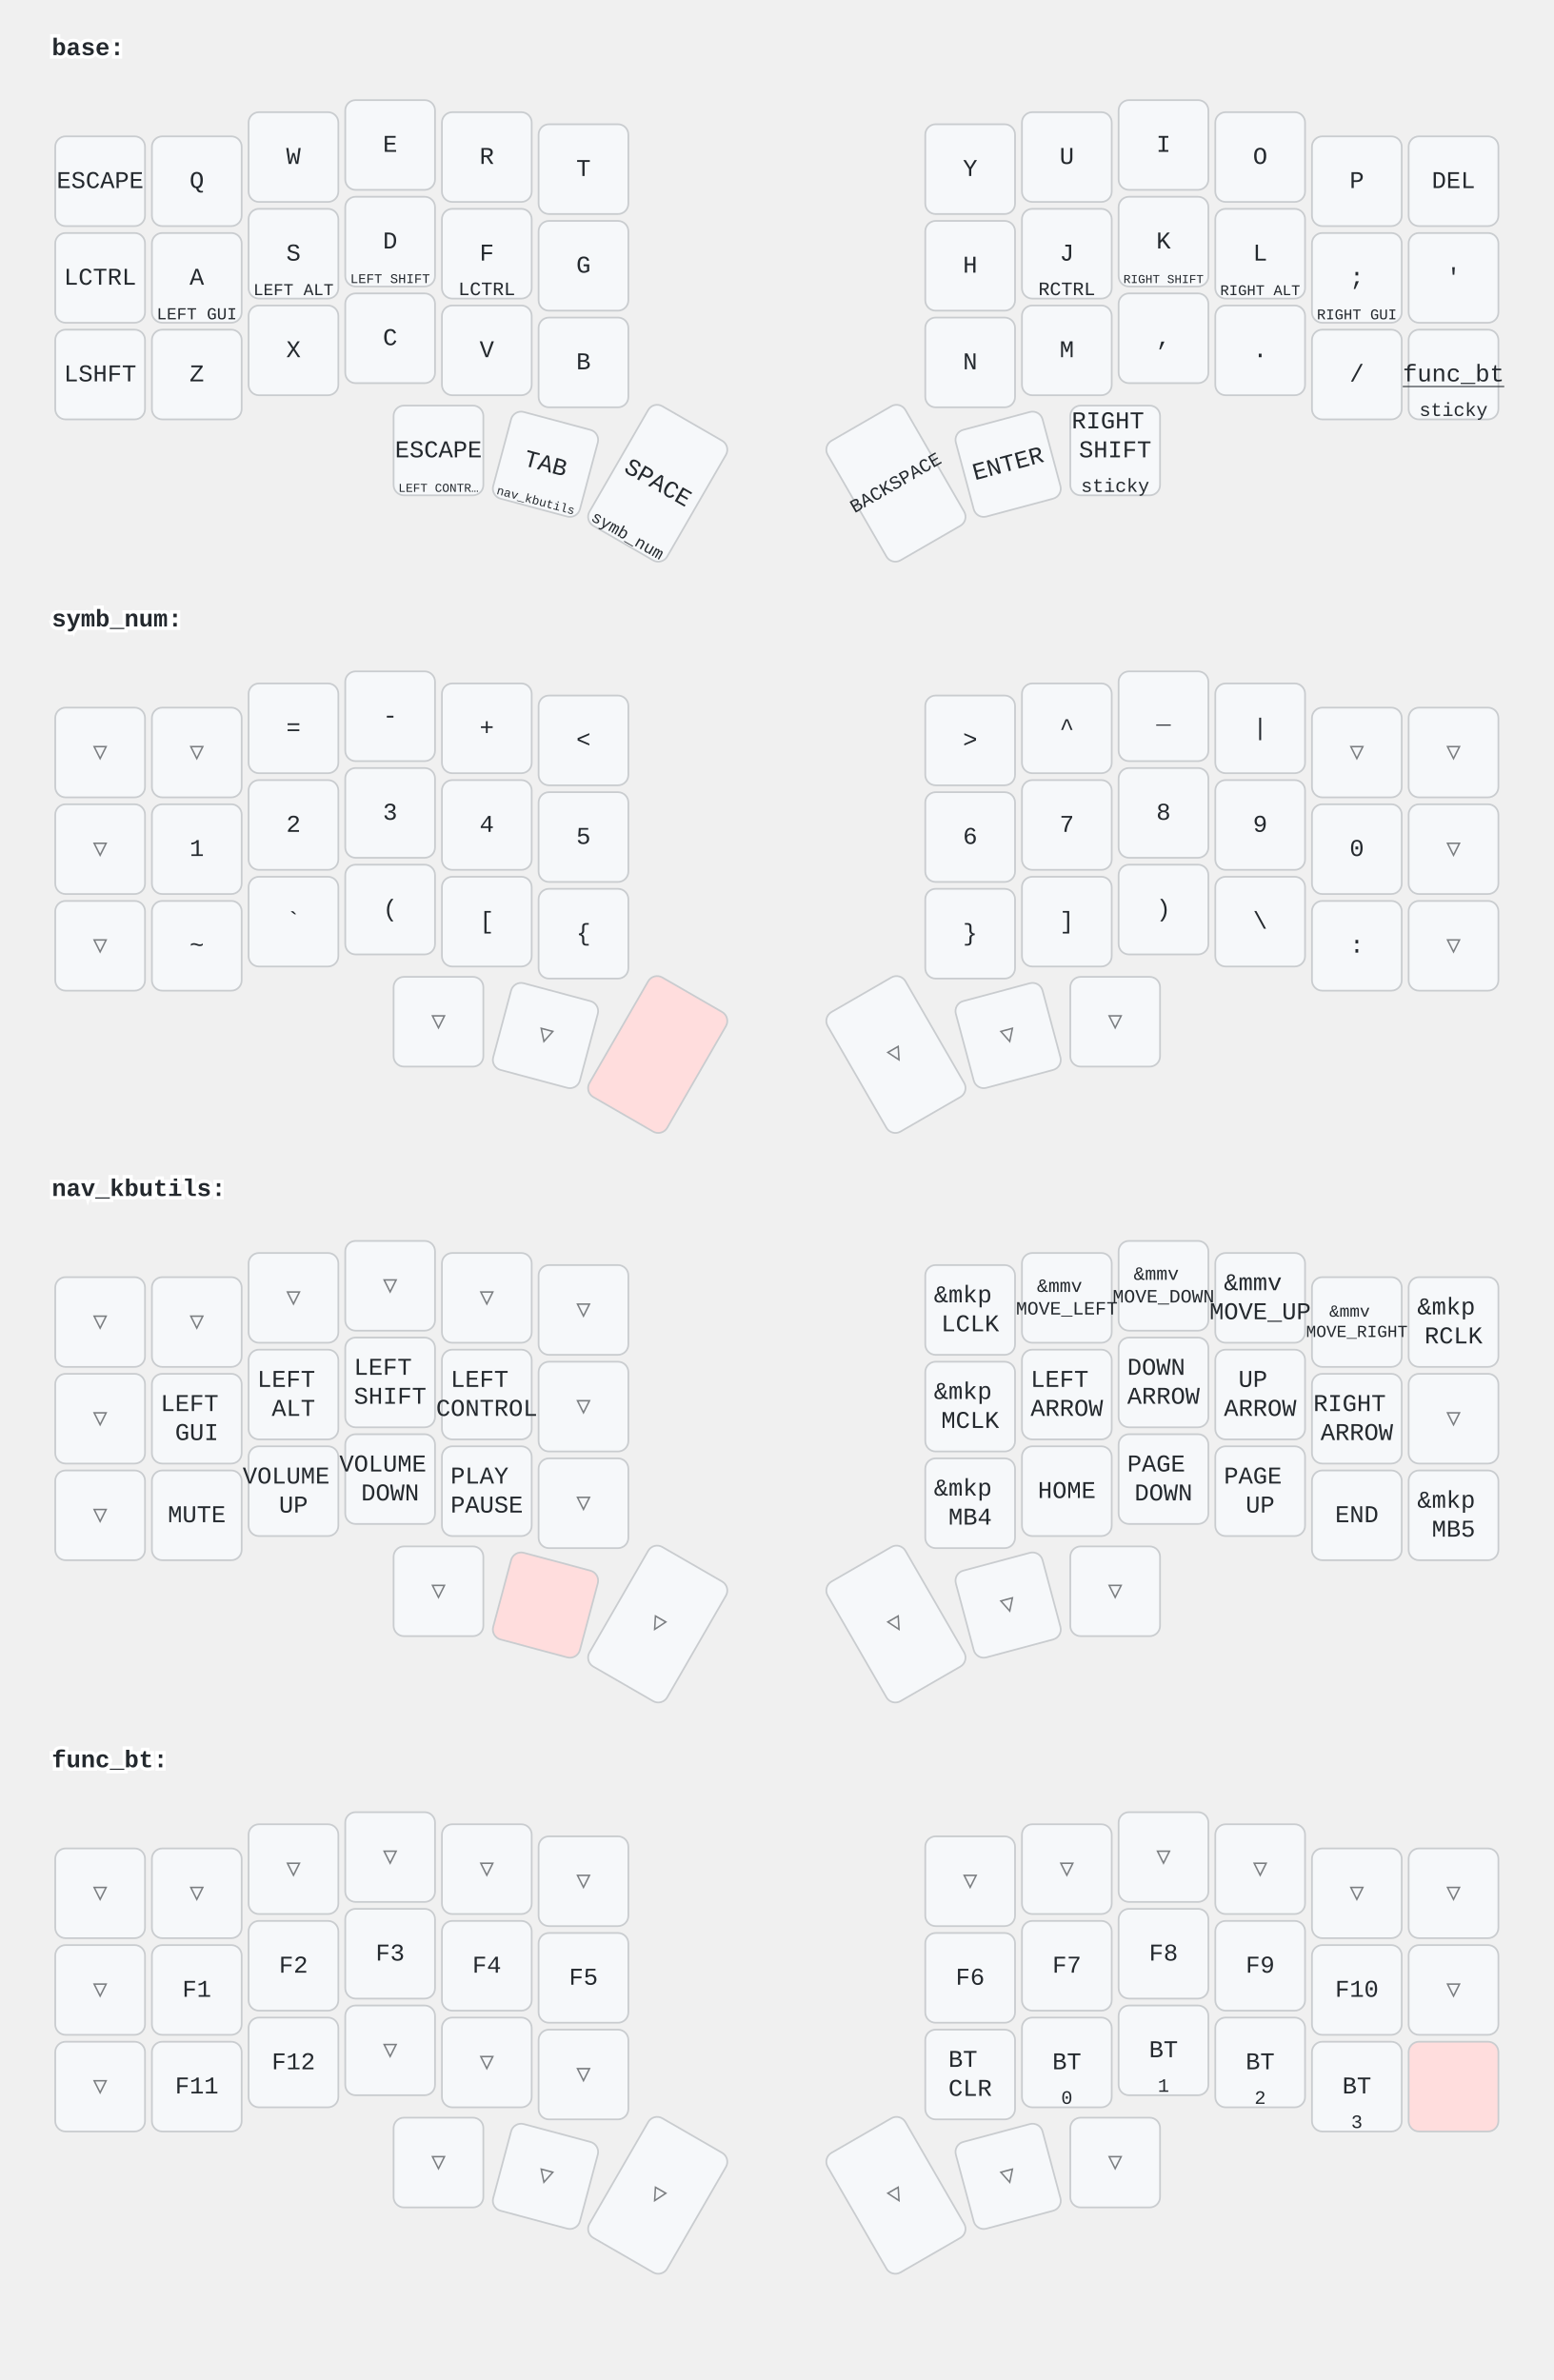
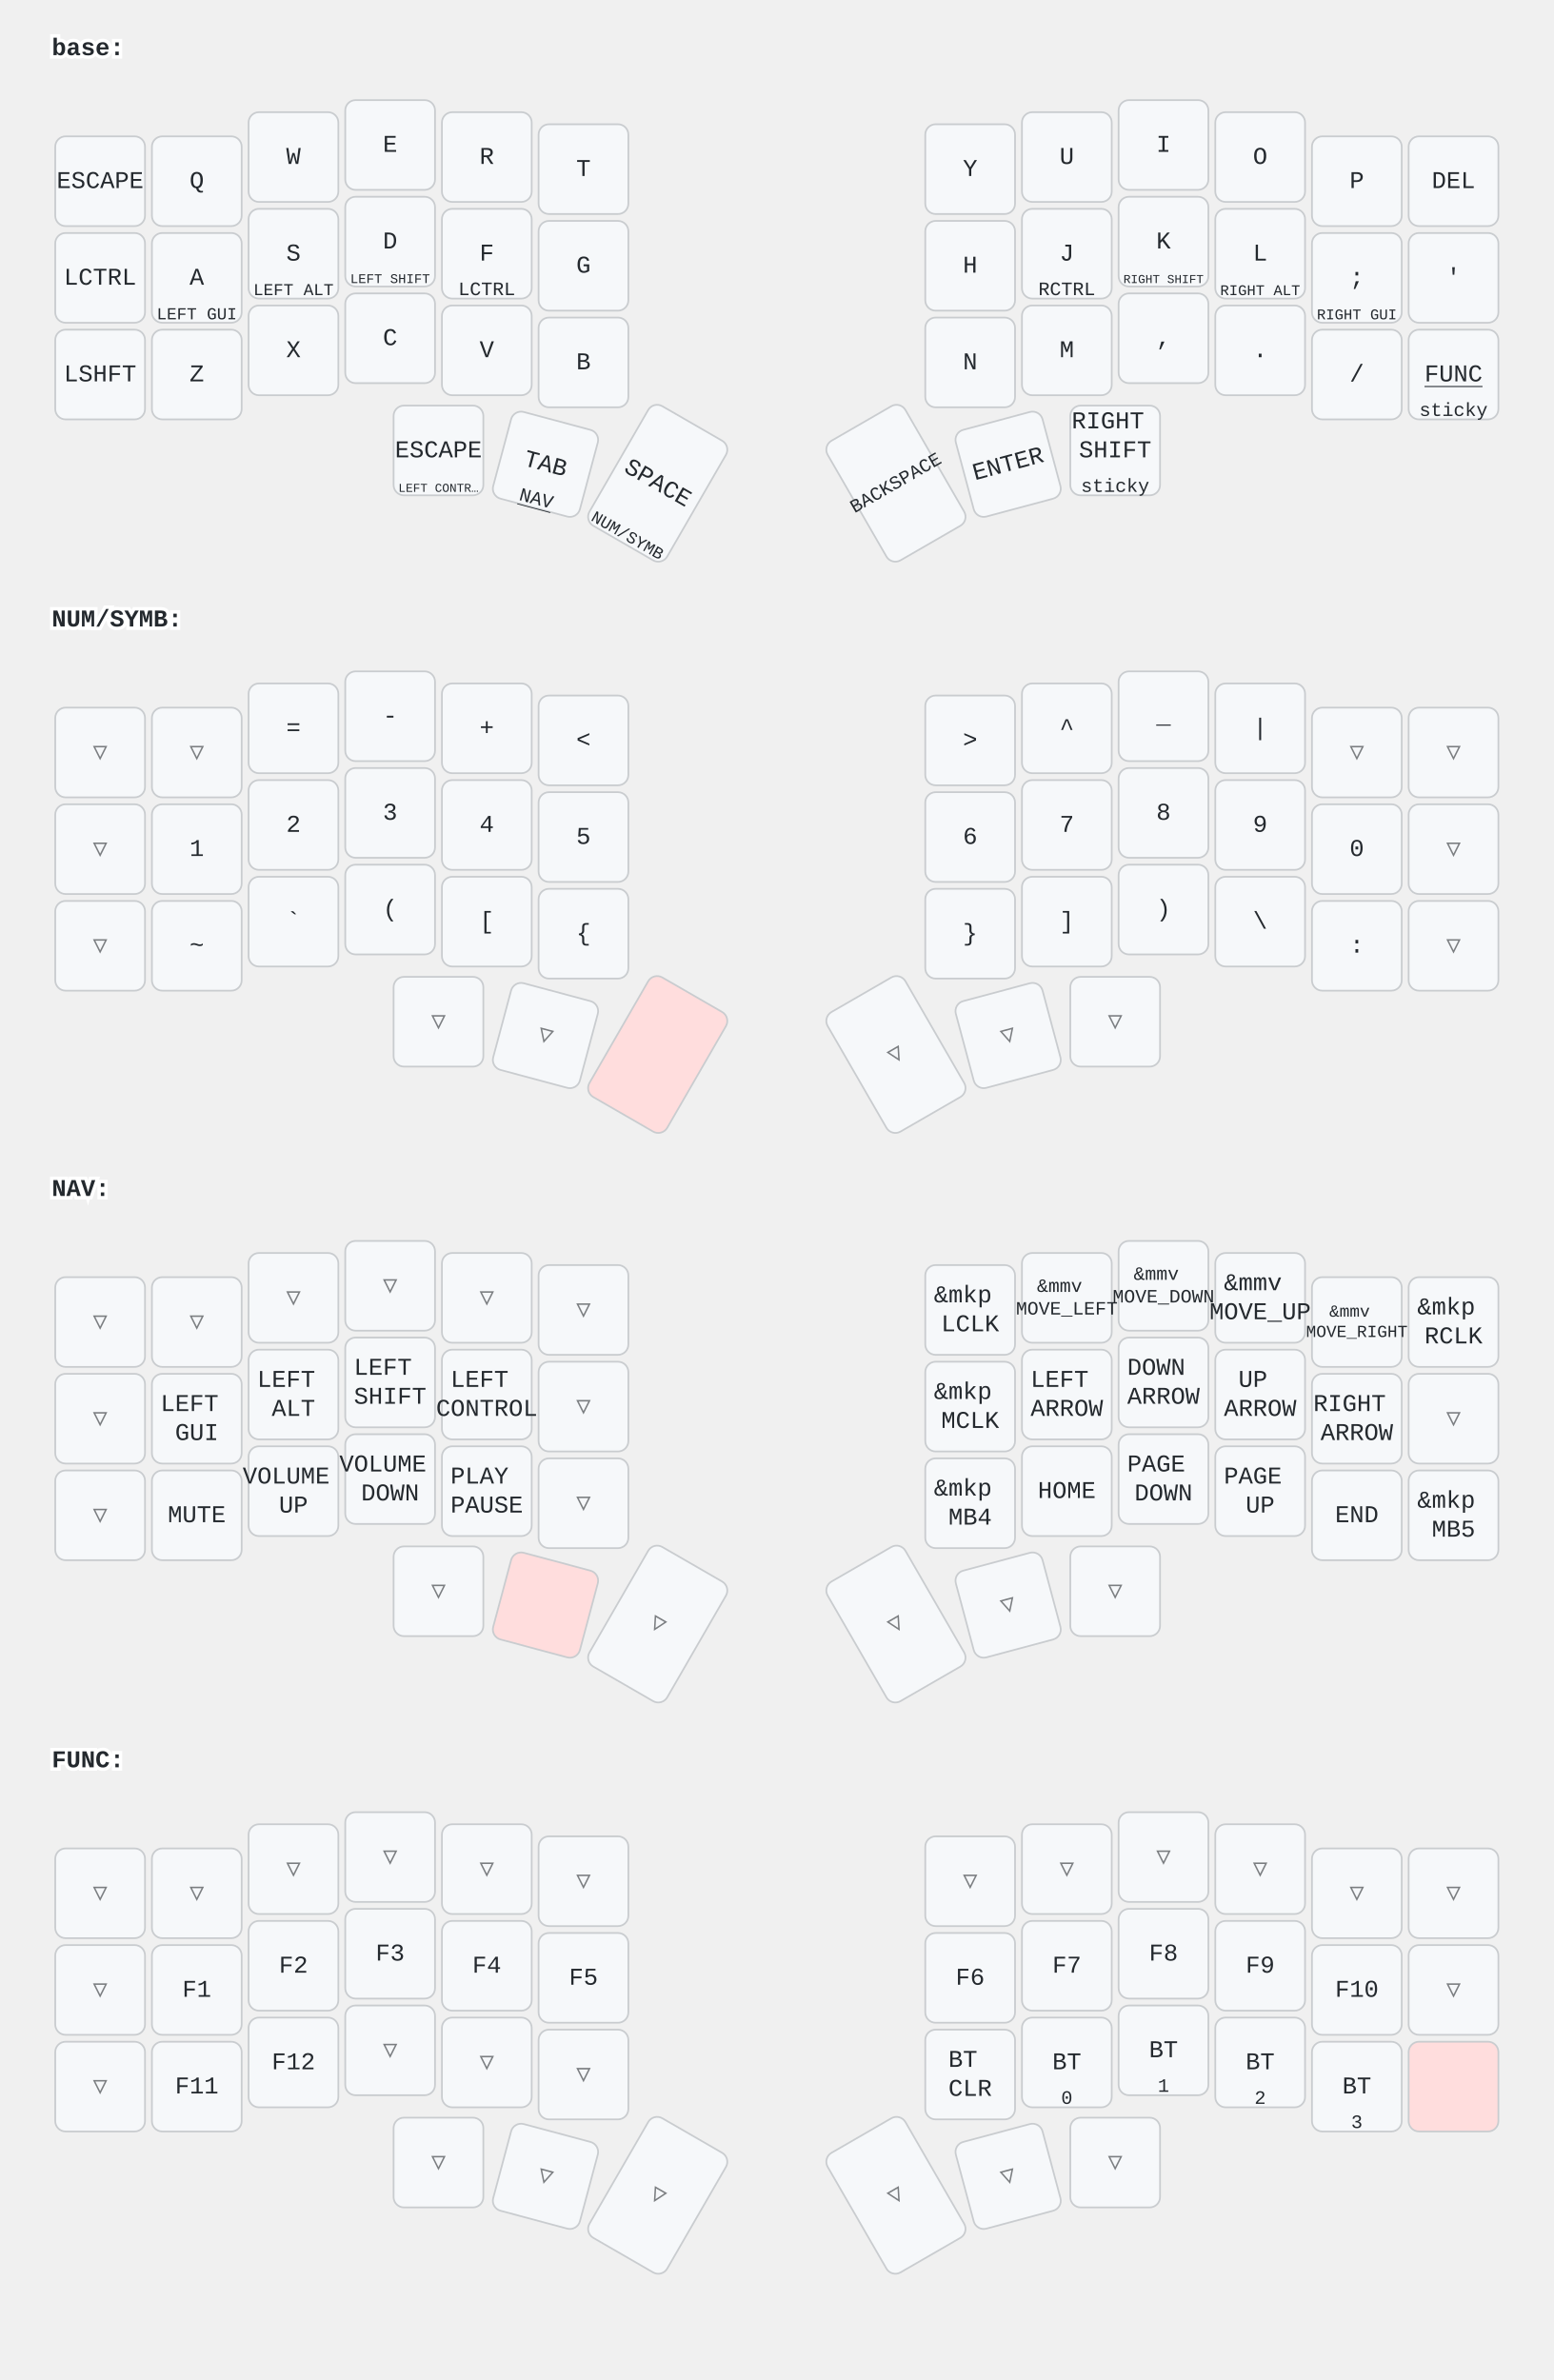
<svg xmlns="http://www.w3.org/2000/svg" width="900" height="1379" viewBox="0 0 900 1379" class="keymap">
  <style>/* inherit to force styles through use tags */
svg path {
    fill: inherit;
}

/* font and background color specifications */
svg.keymap {
    font-family: SFMono-Regular,Consolas,Liberation Mono,Menlo,monospace;
    font-size: 14px;
    font-kerning: normal;
    text-rendering: optimizeLegibility;
    fill: #24292e;
}

/* default key styling */
rect.key {
    fill: #f6f8fa;
}

rect.key, rect.combo {
    stroke: #c9cccf;
    stroke-width: 1;
}

/* default key side styling, only used is draw_key_sides is set */
rect.side {
    filter: brightness(90%);
}

/* color accent for combo boxes */
rect.combo, rect.combo-separate {
    fill: #cdf;
}

/* color accent for held keys */
rect.held, rect.combo.held {
    fill: #fdd;
}

/* color accent for ghost (optional) keys */
rect.ghost, rect.combo.ghost {
    stroke-dasharray: 4, 4;
    stroke-width: 2;
}

text {
    text-anchor: middle;
    dominant-baseline: middle;
}

/* styling for layer labels */
text.label {
    font-weight: bold;
    text-anchor: start;
    stroke: white;
    stroke-width: 4;
    paint-order: stroke;
}

/* styling for optional footer */
text.footer {
    text-anchor: end;
    dominant-baseline: auto;
    stroke: white;
    stroke-width: 4;
    paint-order: stroke;
}

/* styling for combo tap, and key non-tap label text */
text.combo, text.hold, text.shifted, text.left, text.right {
    font-size: 11px;
}

text.hold {
    text-anchor: middle;
    dominant-baseline: auto;
}

text.shifted {
    text-anchor: middle;
    dominant-baseline: hanging;
}

text.left {
    text-anchor: start;
}

text.right {
    text-anchor: end;
}

text.layer-activator {
    text-decoration: underline;
}

/* styling for hold/shifted label text in combo box */
text.combo.hold, text.combo.shifted, text.combo.left, text.combo.right {
    font-size: 8px;
}

/* lighter symbol for transparent keys */
text.trans {
    fill: #7b7e81;
}

/* styling for combo dendrons */
path.combo {
    stroke-width: 1;
    stroke: gray;
    fill: none;
}

/* Start Tabler Icons Cleanup */
/* cannot use height/width with glyphs */
.icon-tabler &gt; path {
    fill: inherit;
    stroke: inherit;
    stroke-width: 2;
}
/* hide tabler's default box */
.icon-tabler &gt; path[stroke="none"][fill="none"] {
    visibility: hidden;
}
/* End Tabler Icons Cleanup */
</style>
  <g transform="translate(30, 0)" class="layer-base">
    <text x="0" y="28" class="label" id="base">base:</text>
    <g transform="translate(0, 56)">
      <g transform="translate(28, 49)" class="key keypos-0">
        <rect rx="6" ry="6" x="-26" y="-26" width="52" height="52" class="key" />
        <text x="0" y="0" class="key tap">ESCAPE</text>
      </g>
      <g transform="translate(84, 49)" class="key keypos-1">
        <rect rx="6" ry="6" x="-26" y="-26" width="52" height="52" class="key" />
        <text x="0" y="0" class="key tap">Q</text>
      </g>
      <g transform="translate(140, 35)" class="key keypos-2">
        <rect rx="6" ry="6" x="-26" y="-26" width="52" height="52" class="key" />
        <text x="0" y="0" class="key tap">W</text>
      </g>
      <g transform="translate(196, 28)" class="key keypos-3">
        <rect rx="6" ry="6" x="-26" y="-26" width="52" height="52" class="key" />
        <text x="0" y="0" class="key tap">E</text>
      </g>
      <g transform="translate(252, 35)" class="key keypos-4">
        <rect rx="6" ry="6" x="-26" y="-26" width="52" height="52" class="key" />
        <text x="0" y="0" class="key tap">R</text>
      </g>
      <g transform="translate(308, 42)" class="key keypos-5">
        <rect rx="6" ry="6" x="-26" y="-26" width="52" height="52" class="key" />
        <text x="0" y="0" class="key tap">T</text>
      </g>
      <g transform="translate(532, 42)" class="key keypos-6">
        <rect rx="6" ry="6" x="-26" y="-26" width="52" height="52" class="key" />
        <text x="0" y="0" class="key tap">Y</text>
      </g>
      <g transform="translate(588, 35)" class="key keypos-7">
        <rect rx="6" ry="6" x="-26" y="-26" width="52" height="52" class="key" />
        <text x="0" y="0" class="key tap">U</text>
      </g>
      <g transform="translate(644, 28)" class="key keypos-8">
        <rect rx="6" ry="6" x="-26" y="-26" width="52" height="52" class="key" />
        <text x="0" y="0" class="key tap">I</text>
      </g>
      <g transform="translate(700, 35)" class="key keypos-9">
        <rect rx="6" ry="6" x="-26" y="-26" width="52" height="52" class="key" />
        <text x="0" y="0" class="key tap">O</text>
      </g>
      <g transform="translate(756, 49)" class="key keypos-10">
        <rect rx="6" ry="6" x="-26" y="-26" width="52" height="52" class="key" />
        <text x="0" y="0" class="key tap">P</text>
      </g>
      <g transform="translate(812, 49)" class="key keypos-11">
        <rect rx="6" ry="6" x="-26" y="-26" width="52" height="52" class="key" />
        <text x="0" y="0" class="key tap">DEL</text>
      </g>
      <g transform="translate(28, 105)" class="key keypos-12">
        <rect rx="6" ry="6" x="-26" y="-26" width="52" height="52" class="key" />
        <text x="0" y="0" class="key tap">LCTRL</text>
      </g>
      <g transform="translate(84, 105)" class="key keypos-13">
        <rect rx="6" ry="6" x="-26" y="-26" width="52" height="52" class="key" />
        <text x="0" y="0" class="key tap">A</text>
        <text x="0" y="24" class="key hold">
          <tspan style="font-size: 88%">LEFT GUI</tspan>
        </text>
      </g>
      <g transform="translate(140, 91)" class="key keypos-14">
        <rect rx="6" ry="6" x="-26" y="-26" width="52" height="52" class="key" />
        <text x="0" y="0" class="key tap">S</text>
        <text x="0" y="24" class="key hold">
          <tspan style="font-size: 88%">LEFT ALT</tspan>
        </text>
      </g>
      <g transform="translate(196, 84)" class="key keypos-15">
        <rect rx="6" ry="6" x="-26" y="-26" width="52" height="52" class="key" />
        <text x="0" y="0" class="key tap">D</text>
        <text x="0" y="24" class="key hold">
          <tspan style="font-size: 70%">LEFT SHIFT</tspan>
        </text>
      </g>
      <g transform="translate(252, 91)" class="key keypos-16">
        <rect rx="6" ry="6" x="-26" y="-26" width="52" height="52" class="key" />
        <text x="0" y="0" class="key tap">F</text>
        <text x="0" y="24" class="key hold">LCTRL</text>
      </g>
      <g transform="translate(308, 98)" class="key keypos-17">
        <rect rx="6" ry="6" x="-26" y="-26" width="52" height="52" class="key" />
        <text x="0" y="0" class="key tap">G</text>
      </g>
      <g transform="translate(532, 98)" class="key keypos-18">
        <rect rx="6" ry="6" x="-26" y="-26" width="52" height="52" class="key" />
        <text x="0" y="0" class="key tap">H</text>
      </g>
      <g transform="translate(588, 91)" class="key keypos-19">
        <rect rx="6" ry="6" x="-26" y="-26" width="52" height="52" class="key" />
        <text x="0" y="0" class="key tap">J</text>
        <text x="0" y="24" class="key hold">RCTRL</text>
      </g>
      <g transform="translate(644, 84)" class="key keypos-20">
        <rect rx="6" ry="6" x="-26" y="-26" width="52" height="52" class="key" />
        <text x="0" y="0" class="key tap">K</text>
        <text x="0" y="24" class="key hold">
          <tspan style="font-size: 64%">RIGHT SHIFT</tspan>
        </text>
      </g>
      <g transform="translate(700, 91)" class="key keypos-21">
        <rect rx="6" ry="6" x="-26" y="-26" width="52" height="52" class="key" />
        <text x="0" y="0" class="key tap">L</text>
        <text x="0" y="24" class="key hold">
          <tspan style="font-size: 78%">RIGHT ALT</tspan>
        </text>
      </g>
      <g transform="translate(756, 105)" class="key keypos-22">
        <rect rx="6" ry="6" x="-26" y="-26" width="52" height="52" class="key" />
        <text x="0" y="0" class="key tap">;</text>
        <text x="0" y="24" class="key hold">
          <tspan style="font-size: 78%">RIGHT GUI</tspan>
        </text>
      </g>
      <g transform="translate(812, 105)" class="key keypos-23">
        <rect rx="6" ry="6" x="-26" y="-26" width="52" height="52" class="key" />
        <text x="0" y="0" class="key tap">'</text>
      </g>
      <g transform="translate(28, 161)" class="key keypos-24">
        <rect rx="6" ry="6" x="-26" y="-26" width="52" height="52" class="key" />
        <text x="0" y="0" class="key tap">LSHFT</text>
      </g>
      <g transform="translate(84, 161)" class="key keypos-25">
        <rect rx="6" ry="6" x="-26" y="-26" width="52" height="52" class="key" />
        <text x="0" y="0" class="key tap">Z</text>
      </g>
      <g transform="translate(140, 147)" class="key keypos-26">
        <rect rx="6" ry="6" x="-26" y="-26" width="52" height="52" class="key" />
        <text x="0" y="0" class="key tap">X</text>
      </g>
      <g transform="translate(196, 140)" class="key keypos-27">
        <rect rx="6" ry="6" x="-26" y="-26" width="52" height="52" class="key" />
        <text x="0" y="0" class="key tap">C</text>
      </g>
      <g transform="translate(252, 147)" class="key keypos-28">
        <rect rx="6" ry="6" x="-26" y="-26" width="52" height="52" class="key" />
        <text x="0" y="0" class="key tap">V</text>
      </g>
      <g transform="translate(308, 154)" class="key keypos-29">
        <rect rx="6" ry="6" x="-26" y="-26" width="52" height="52" class="key" />
        <text x="0" y="0" class="key tap">B</text>
      </g>
      <g transform="translate(532, 154)" class="key keypos-30">
        <rect rx="6" ry="6" x="-26" y="-26" width="52" height="52" class="key" />
        <text x="0" y="0" class="key tap">N</text>
      </g>
      <g transform="translate(588, 147)" class="key keypos-31">
        <rect rx="6" ry="6" x="-26" y="-26" width="52" height="52" class="key" />
        <text x="0" y="0" class="key tap">M</text>
      </g>
      <g transform="translate(644, 140)" class="key keypos-32">
        <rect rx="6" ry="6" x="-26" y="-26" width="52" height="52" class="key" />
        <text x="0" y="0" class="key tap">,</text>
      </g>
      <g transform="translate(700, 147)" class="key keypos-33">
        <rect rx="6" ry="6" x="-26" y="-26" width="52" height="52" class="key" />
        <text x="0" y="0" class="key tap">.</text>
      </g>
      <g transform="translate(756, 161)" class="key keypos-34">
        <rect rx="6" ry="6" x="-26" y="-26" width="52" height="52" class="key" />
        <text x="0" y="0" class="key tap">/</text>
      </g>
      <g transform="translate(812, 161)" class="key keypos-35">
        <rect rx="6" ry="6" x="-26" y="-26" width="52" height="52" class="key" />
-         <a href="#func_bt">
-           <text x="0" y="0" class="key tap layer-activator">func_bt</text>
+         <a href="#FUNC">
+           <text x="0" y="0" class="key tap layer-activator">FUNC</text>
        </a>
        <text x="0" y="24" class="key hold">sticky</text>
      </g>
      <g transform="translate(224, 205)" class="key keypos-36">
        <rect rx="6" ry="6" x="-26" y="-26" width="52" height="52" class="key" />
        <text x="0" y="0" class="key tap">ESCAPE</text>
        <text x="0" y="24" class="key hold">
          <tspan style="font-size: 64%">LEFT CONTR…</tspan>
        </text>
      </g>
      <g transform="translate(286, 213) rotate(15.0)" class="key keypos-37">
        <rect rx="6" ry="6" x="-26" y="-26" width="52" height="52" class="key" />
        <text x="0" y="0" class="key tap">TAB</text>
-         <a href="#nav_kbutils">
-           <text x="0" y="24" class="key hold layer-activator">
-             <tspan style="font-size: 64%">nav_kbutils</tspan>
-           </text>
+         <a href="#NAV">
+           <text x="0" y="24" class="key hold layer-activator">NAV</text>
        </a>
      </g>
      <g transform="translate(351, 224) rotate(30.0)" class="key keypos-38">
        <rect rx="6" ry="6" x="-26" y="-40" width="52" height="80" class="key" />
        <text x="0" y="0" class="key tap">SPACE</text>
-         <a href="#symb_num">
+         <a href="#NUMSYMB">
          <text x="0" y="38" class="key hold layer-activator">
-             <tspan style="font-size: 88%">symb_num</tspan>
+             <tspan style="font-size: 88%">NUM/SYMB</tspan>
          </text>
        </a>
      </g>
      <g transform="translate(489, 224) rotate(-30.0)" class="key keypos-39">
        <rect rx="6" ry="6" x="-26" y="-40" width="52" height="80" class="key" />
        <text x="0" y="0" class="key tap">
          <tspan style="font-size: 78%">BACKSPACE</tspan>
        </text>
      </g>
      <g transform="translate(554, 213) rotate(-15.0)" class="key keypos-40">
        <rect rx="6" ry="6" x="-26" y="-26" width="52" height="52" class="key" />
        <text x="0" y="0" class="key tap">ENTER</text>
      </g>
      <g transform="translate(616, 205)" class="key keypos-41">
        <rect rx="6" ry="6" x="-26" y="-26" width="52" height="52" class="key" />
        <text x="0" y="0" class="key tap">
          <tspan x="0" dy="-1.2em">RIGHT</tspan>
          <tspan x="0" dy="1.2em">SHIFT</tspan>
        </text>
        <text x="0" y="24" class="key hold">sticky</text>
      </g>
    </g>
  </g>
-   <g transform="translate(30, 331)" class="layer-symb_num">
-     <text x="0" y="28" class="label" id="symb_num">symb_num:</text>
+   <g transform="translate(30, 331)" class="layer-NUM/SYMB">
+     <text x="0" y="28" class="label" id="NUMSYMB">NUM/SYMB:</text>
    <g transform="translate(0, 56)">
      <g transform="translate(28, 49)" class="key trans keypos-0">
        <rect rx="6" ry="6" x="-26" y="-26" width="52" height="52" class="key trans" />
        <text x="0" y="0" class="key trans tap">▽</text>
      </g>
      <g transform="translate(84, 49)" class="key trans keypos-1">
        <rect rx="6" ry="6" x="-26" y="-26" width="52" height="52" class="key trans" />
        <text x="0" y="0" class="key trans tap">▽</text>
      </g>
      <g transform="translate(140, 35)" class="key keypos-2">
        <rect rx="6" ry="6" x="-26" y="-26" width="52" height="52" class="key" />
        <text x="0" y="0" class="key tap">=</text>
      </g>
      <g transform="translate(196, 28)" class="key keypos-3">
        <rect rx="6" ry="6" x="-26" y="-26" width="52" height="52" class="key" />
        <text x="0" y="0" class="key tap">-</text>
      </g>
      <g transform="translate(252, 35)" class="key keypos-4">
        <rect rx="6" ry="6" x="-26" y="-26" width="52" height="52" class="key" />
        <text x="0" y="0" class="key tap">+</text>
      </g>
      <g transform="translate(308, 42)" class="key keypos-5">
        <rect rx="6" ry="6" x="-26" y="-26" width="52" height="52" class="key" />
        <text x="0" y="0" class="key tap">&lt;</text>
      </g>
      <g transform="translate(532, 42)" class="key keypos-6">
        <rect rx="6" ry="6" x="-26" y="-26" width="52" height="52" class="key" />
        <text x="0" y="0" class="key tap">&gt;</text>
      </g>
      <g transform="translate(588, 35)" class="key keypos-7">
        <rect rx="6" ry="6" x="-26" y="-26" width="52" height="52" class="key" />
        <text x="0" y="0" class="key tap">^</text>
      </g>
      <g transform="translate(644, 28)" class="key keypos-8">
        <rect rx="6" ry="6" x="-26" y="-26" width="52" height="52" class="key" />
        <text x="0" y="0" class="key tap">_</text>
      </g>
      <g transform="translate(700, 35)" class="key keypos-9">
        <rect rx="6" ry="6" x="-26" y="-26" width="52" height="52" class="key" />
        <text x="0" y="0" class="key tap">|</text>
      </g>
      <g transform="translate(756, 49)" class="key trans keypos-10">
        <rect rx="6" ry="6" x="-26" y="-26" width="52" height="52" class="key trans" />
        <text x="0" y="0" class="key trans tap">▽</text>
      </g>
      <g transform="translate(812, 49)" class="key trans keypos-11">
        <rect rx="6" ry="6" x="-26" y="-26" width="52" height="52" class="key trans" />
        <text x="0" y="0" class="key trans tap">▽</text>
      </g>
      <g transform="translate(28, 105)" class="key trans keypos-12">
        <rect rx="6" ry="6" x="-26" y="-26" width="52" height="52" class="key trans" />
        <text x="0" y="0" class="key trans tap">▽</text>
      </g>
      <g transform="translate(84, 105)" class="key keypos-13">
        <rect rx="6" ry="6" x="-26" y="-26" width="52" height="52" class="key" />
        <text x="0" y="0" class="key tap">1</text>
      </g>
      <g transform="translate(140, 91)" class="key keypos-14">
        <rect rx="6" ry="6" x="-26" y="-26" width="52" height="52" class="key" />
        <text x="0" y="0" class="key tap">2</text>
      </g>
      <g transform="translate(196, 84)" class="key keypos-15">
        <rect rx="6" ry="6" x="-26" y="-26" width="52" height="52" class="key" />
        <text x="0" y="0" class="key tap">3</text>
      </g>
      <g transform="translate(252, 91)" class="key keypos-16">
        <rect rx="6" ry="6" x="-26" y="-26" width="52" height="52" class="key" />
        <text x="0" y="0" class="key tap">4</text>
      </g>
      <g transform="translate(308, 98)" class="key keypos-17">
        <rect rx="6" ry="6" x="-26" y="-26" width="52" height="52" class="key" />
        <text x="0" y="0" class="key tap">5</text>
      </g>
      <g transform="translate(532, 98)" class="key keypos-18">
        <rect rx="6" ry="6" x="-26" y="-26" width="52" height="52" class="key" />
        <text x="0" y="0" class="key tap">6</text>
      </g>
      <g transform="translate(588, 91)" class="key keypos-19">
        <rect rx="6" ry="6" x="-26" y="-26" width="52" height="52" class="key" />
        <text x="0" y="0" class="key tap">7</text>
      </g>
      <g transform="translate(644, 84)" class="key keypos-20">
        <rect rx="6" ry="6" x="-26" y="-26" width="52" height="52" class="key" />
        <text x="0" y="0" class="key tap">8</text>
      </g>
      <g transform="translate(700, 91)" class="key keypos-21">
        <rect rx="6" ry="6" x="-26" y="-26" width="52" height="52" class="key" />
        <text x="0" y="0" class="key tap">9</text>
      </g>
      <g transform="translate(756, 105)" class="key keypos-22">
        <rect rx="6" ry="6" x="-26" y="-26" width="52" height="52" class="key" />
        <text x="0" y="0" class="key tap">0</text>
      </g>
      <g transform="translate(812, 105)" class="key trans keypos-23">
        <rect rx="6" ry="6" x="-26" y="-26" width="52" height="52" class="key trans" />
        <text x="0" y="0" class="key trans tap">▽</text>
      </g>
      <g transform="translate(28, 161)" class="key trans keypos-24">
        <rect rx="6" ry="6" x="-26" y="-26" width="52" height="52" class="key trans" />
        <text x="0" y="0" class="key trans tap">▽</text>
      </g>
      <g transform="translate(84, 161)" class="key keypos-25">
        <rect rx="6" ry="6" x="-26" y="-26" width="52" height="52" class="key" />
        <text x="0" y="0" class="key tap">~</text>
      </g>
      <g transform="translate(140, 147)" class="key keypos-26">
        <rect rx="6" ry="6" x="-26" y="-26" width="52" height="52" class="key" />
        <text x="0" y="0" class="key tap">`</text>
      </g>
      <g transform="translate(196, 140)" class="key keypos-27">
        <rect rx="6" ry="6" x="-26" y="-26" width="52" height="52" class="key" />
        <text x="0" y="0" class="key tap">(</text>
      </g>
      <g transform="translate(252, 147)" class="key keypos-28">
        <rect rx="6" ry="6" x="-26" y="-26" width="52" height="52" class="key" />
        <text x="0" y="0" class="key tap">[</text>
      </g>
      <g transform="translate(308, 154)" class="key keypos-29">
        <rect rx="6" ry="6" x="-26" y="-26" width="52" height="52" class="key" />
        <text x="0" y="0" class="key tap">{</text>
      </g>
      <g transform="translate(532, 154)" class="key keypos-30">
        <rect rx="6" ry="6" x="-26" y="-26" width="52" height="52" class="key" />
        <text x="0" y="0" class="key tap">}</text>
      </g>
      <g transform="translate(588, 147)" class="key keypos-31">
        <rect rx="6" ry="6" x="-26" y="-26" width="52" height="52" class="key" />
        <text x="0" y="0" class="key tap">]</text>
      </g>
      <g transform="translate(644, 140)" class="key keypos-32">
        <rect rx="6" ry="6" x="-26" y="-26" width="52" height="52" class="key" />
        <text x="0" y="0" class="key tap">)</text>
      </g>
      <g transform="translate(700, 147)" class="key keypos-33">
        <rect rx="6" ry="6" x="-26" y="-26" width="52" height="52" class="key" />
        <text x="0" y="0" class="key tap">\</text>
      </g>
      <g transform="translate(756, 161)" class="key keypos-34">
        <rect rx="6" ry="6" x="-26" y="-26" width="52" height="52" class="key" />
        <text x="0" y="0" class="key tap">:</text>
      </g>
      <g transform="translate(812, 161)" class="key trans keypos-35">
        <rect rx="6" ry="6" x="-26" y="-26" width="52" height="52" class="key trans" />
        <text x="0" y="0" class="key trans tap">▽</text>
      </g>
      <g transform="translate(224, 205)" class="key trans keypos-36">
        <rect rx="6" ry="6" x="-26" y="-26" width="52" height="52" class="key trans" />
        <text x="0" y="0" class="key trans tap">▽</text>
      </g>
      <g transform="translate(286, 213) rotate(15.0)" class="key trans keypos-37">
        <rect rx="6" ry="6" x="-26" y="-26" width="52" height="52" class="key trans" />
        <text x="0" y="0" class="key trans tap">▽</text>
      </g>
      <g transform="translate(351, 224) rotate(30.0)" class="key held keypos-38">
        <rect rx="6" ry="6" x="-26" y="-40" width="52" height="80" class="key held" />
      </g>
      <g transform="translate(489, 224) rotate(-30.0)" class="key trans keypos-39">
        <rect rx="6" ry="6" x="-26" y="-40" width="52" height="80" class="key trans" />
        <text x="0" y="0" class="key trans tap">▽</text>
      </g>
      <g transform="translate(554, 213) rotate(-15.0)" class="key trans keypos-40">
        <rect rx="6" ry="6" x="-26" y="-26" width="52" height="52" class="key trans" />
        <text x="0" y="0" class="key trans tap">▽</text>
      </g>
      <g transform="translate(616, 205)" class="key trans keypos-41">
        <rect rx="6" ry="6" x="-26" y="-26" width="52" height="52" class="key trans" />
        <text x="0" y="0" class="key trans tap">▽</text>
      </g>
    </g>
  </g>
-   <g transform="translate(30, 661)" class="layer-nav_kbutils">
-     <text x="0" y="28" class="label" id="nav_kbutils">nav_kbutils:</text>
+   <g transform="translate(30, 661)" class="layer-NAV">
+     <text x="0" y="28" class="label" id="NAV">NAV:</text>
    <g transform="translate(0, 56)">
      <g transform="translate(28, 49)" class="key trans keypos-0">
        <rect rx="6" ry="6" x="-26" y="-26" width="52" height="52" class="key trans" />
        <text x="0" y="0" class="key trans tap">▽</text>
      </g>
      <g transform="translate(84, 49)" class="key trans keypos-1">
        <rect rx="6" ry="6" x="-26" y="-26" width="52" height="52" class="key trans" />
        <text x="0" y="0" class="key trans tap">▽</text>
      </g>
      <g transform="translate(140, 35)" class="key trans keypos-2">
        <rect rx="6" ry="6" x="-26" y="-26" width="52" height="52" class="key trans" />
        <text x="0" y="0" class="key trans tap">▽</text>
      </g>
      <g transform="translate(196, 28)" class="key trans keypos-3">
        <rect rx="6" ry="6" x="-26" y="-26" width="52" height="52" class="key trans" />
        <text x="0" y="0" class="key trans tap">▽</text>
      </g>
      <g transform="translate(252, 35)" class="key trans keypos-4">
        <rect rx="6" ry="6" x="-26" y="-26" width="52" height="52" class="key trans" />
        <text x="0" y="0" class="key trans tap">▽</text>
      </g>
      <g transform="translate(308, 42)" class="key trans keypos-5">
        <rect rx="6" ry="6" x="-26" y="-26" width="52" height="52" class="key trans" />
        <text x="0" y="0" class="key trans tap">▽</text>
      </g>
      <g transform="translate(532, 42)" class="key keypos-6">
        <rect rx="6" ry="6" x="-26" y="-26" width="52" height="52" class="key" />
        <text x="0" y="0" class="key tap">
          <tspan x="0" dy="-0.6em">&amp;mkp</tspan>
          <tspan x="0" dy="1.2em">LCLK</tspan>
        </text>
      </g>
      <g transform="translate(588, 35)" class="key keypos-7">
        <rect rx="6" ry="6" x="-26" y="-26" width="52" height="52" class="key" />
        <text x="0" y="0" class="key tap">
          <tspan x="0" dy="-0.6em" style="font-size: 78%">&amp;mmv</tspan>
          <tspan x="0" dy="1.2em" style="font-size: 78%">MOVE_LEFT</tspan>
        </text>
      </g>
      <g transform="translate(644, 28)" class="key keypos-8">
        <rect rx="6" ry="6" x="-26" y="-26" width="52" height="52" class="key" />
        <text x="0" y="0" class="key tap">
          <tspan x="0" dy="-0.6em" style="font-size: 78%">&amp;mmv</tspan>
          <tspan x="0" dy="1.2em" style="font-size: 78%">MOVE_DOWN</tspan>
        </text>
      </g>
      <g transform="translate(700, 35)" class="key keypos-9">
        <rect rx="6" ry="6" x="-26" y="-26" width="52" height="52" class="key" />
        <text x="0" y="0" class="key tap">
          <tspan x="0" dy="-0.6em">&amp;mmv</tspan>
          <tspan x="0" dy="1.2em">MOVE_UP</tspan>
        </text>
      </g>
      <g transform="translate(756, 49)" class="key keypos-10">
        <rect rx="6" ry="6" x="-26" y="-26" width="52" height="52" class="key" />
        <text x="0" y="0" class="key tap">
          <tspan x="0" dy="-0.6em" style="font-size: 70%">&amp;mmv</tspan>
          <tspan x="0" dy="1.2em" style="font-size: 70%">MOVE_RIGHT</tspan>
        </text>
      </g>
      <g transform="translate(812, 49)" class="key keypos-11">
        <rect rx="6" ry="6" x="-26" y="-26" width="52" height="52" class="key" />
        <text x="0" y="0" class="key tap">
          <tspan x="0" dy="-0.6em">&amp;mkp</tspan>
          <tspan x="0" dy="1.2em">RCLK</tspan>
        </text>
      </g>
      <g transform="translate(28, 105)" class="key trans keypos-12">
        <rect rx="6" ry="6" x="-26" y="-26" width="52" height="52" class="key trans" />
        <text x="0" y="0" class="key trans tap">▽</text>
      </g>
      <g transform="translate(84, 105)" class="key keypos-13">
        <rect rx="6" ry="6" x="-26" y="-26" width="52" height="52" class="key" />
        <text x="0" y="0" class="key tap">
          <tspan x="0" dy="-0.6em">LEFT</tspan>
          <tspan x="0" dy="1.2em">GUI</tspan>
        </text>
      </g>
      <g transform="translate(140, 91)" class="key keypos-14">
        <rect rx="6" ry="6" x="-26" y="-26" width="52" height="52" class="key" />
        <text x="0" y="0" class="key tap">
          <tspan x="0" dy="-0.6em">LEFT</tspan>
          <tspan x="0" dy="1.2em">ALT</tspan>
        </text>
      </g>
      <g transform="translate(196, 84)" class="key keypos-15">
        <rect rx="6" ry="6" x="-26" y="-26" width="52" height="52" class="key" />
        <text x="0" y="0" class="key tap">
          <tspan x="0" dy="-0.6em">LEFT</tspan>
          <tspan x="0" dy="1.2em">SHIFT</tspan>
        </text>
      </g>
      <g transform="translate(252, 91)" class="key keypos-16">
        <rect rx="6" ry="6" x="-26" y="-26" width="52" height="52" class="key" />
        <text x="0" y="0" class="key tap">
          <tspan x="0" dy="-0.6em">LEFT</tspan>
          <tspan x="0" dy="1.2em">CONTROL</tspan>
        </text>
      </g>
      <g transform="translate(308, 98)" class="key trans keypos-17">
        <rect rx="6" ry="6" x="-26" y="-26" width="52" height="52" class="key trans" />
        <text x="0" y="0" class="key trans tap">▽</text>
      </g>
      <g transform="translate(532, 98)" class="key keypos-18">
        <rect rx="6" ry="6" x="-26" y="-26" width="52" height="52" class="key" />
        <text x="0" y="0" class="key tap">
          <tspan x="0" dy="-0.6em">&amp;mkp</tspan>
          <tspan x="0" dy="1.2em">MCLK</tspan>
        </text>
      </g>
      <g transform="translate(588, 91)" class="key keypos-19">
        <rect rx="6" ry="6" x="-26" y="-26" width="52" height="52" class="key" />
        <text x="0" y="0" class="key tap">
          <tspan x="0" dy="-0.6em">LEFT</tspan>
          <tspan x="0" dy="1.2em">ARROW</tspan>
        </text>
      </g>
      <g transform="translate(644, 84)" class="key keypos-20">
        <rect rx="6" ry="6" x="-26" y="-26" width="52" height="52" class="key" />
        <text x="0" y="0" class="key tap">
          <tspan x="0" dy="-0.6em">DOWN</tspan>
          <tspan x="0" dy="1.2em">ARROW</tspan>
        </text>
      </g>
      <g transform="translate(700, 91)" class="key keypos-21">
        <rect rx="6" ry="6" x="-26" y="-26" width="52" height="52" class="key" />
        <text x="0" y="0" class="key tap">
          <tspan x="0" dy="-0.6em">UP</tspan>
          <tspan x="0" dy="1.2em">ARROW</tspan>
        </text>
      </g>
      <g transform="translate(756, 105)" class="key keypos-22">
        <rect rx="6" ry="6" x="-26" y="-26" width="52" height="52" class="key" />
        <text x="0" y="0" class="key tap">
          <tspan x="0" dy="-0.6em">RIGHT</tspan>
          <tspan x="0" dy="1.2em">ARROW</tspan>
        </text>
      </g>
      <g transform="translate(812, 105)" class="key trans keypos-23">
        <rect rx="6" ry="6" x="-26" y="-26" width="52" height="52" class="key trans" />
        <text x="0" y="0" class="key trans tap">▽</text>
      </g>
      <g transform="translate(28, 161)" class="key trans keypos-24">
        <rect rx="6" ry="6" x="-26" y="-26" width="52" height="52" class="key trans" />
        <text x="0" y="0" class="key trans tap">▽</text>
      </g>
      <g transform="translate(84, 161)" class="key keypos-25">
        <rect rx="6" ry="6" x="-26" y="-26" width="52" height="52" class="key" />
        <text x="0" y="0" class="key tap">MUTE</text>
      </g>
      <g transform="translate(140, 147)" class="key keypos-26">
        <rect rx="6" ry="6" x="-26" y="-26" width="52" height="52" class="key" />
        <text x="0" y="0" class="key tap">
          <tspan x="0" dy="-0.6em">VOLUME</tspan>
          <tspan x="0" dy="1.2em">UP</tspan>
        </text>
      </g>
      <g transform="translate(196, 140)" class="key keypos-27">
        <rect rx="6" ry="6" x="-26" y="-26" width="52" height="52" class="key" />
        <text x="0" y="0" class="key tap">
          <tspan x="0" dy="-0.6em">VOLUME</tspan>
          <tspan x="0" dy="1.2em">DOWN</tspan>
        </text>
      </g>
      <g transform="translate(252, 147)" class="key keypos-28">
        <rect rx="6" ry="6" x="-26" y="-26" width="52" height="52" class="key" />
        <text x="0" y="0" class="key tap">
          <tspan x="0" dy="-0.6em">PLAY</tspan>
          <tspan x="0" dy="1.2em">PAUSE</tspan>
        </text>
      </g>
      <g transform="translate(308, 154)" class="key trans keypos-29">
        <rect rx="6" ry="6" x="-26" y="-26" width="52" height="52" class="key trans" />
        <text x="0" y="0" class="key trans tap">▽</text>
      </g>
      <g transform="translate(532, 154)" class="key keypos-30">
        <rect rx="6" ry="6" x="-26" y="-26" width="52" height="52" class="key" />
        <text x="0" y="0" class="key tap">
          <tspan x="0" dy="-0.6em">&amp;mkp</tspan>
          <tspan x="0" dy="1.2em">MB4</tspan>
        </text>
      </g>
      <g transform="translate(588, 147)" class="key keypos-31">
        <rect rx="6" ry="6" x="-26" y="-26" width="52" height="52" class="key" />
        <text x="0" y="0" class="key tap">HOME</text>
      </g>
      <g transform="translate(644, 140)" class="key keypos-32">
        <rect rx="6" ry="6" x="-26" y="-26" width="52" height="52" class="key" />
        <text x="0" y="0" class="key tap">
          <tspan x="0" dy="-0.6em">PAGE</tspan>
          <tspan x="0" dy="1.2em">DOWN</tspan>
        </text>
      </g>
      <g transform="translate(700, 147)" class="key keypos-33">
        <rect rx="6" ry="6" x="-26" y="-26" width="52" height="52" class="key" />
        <text x="0" y="0" class="key tap">
          <tspan x="0" dy="-0.6em">PAGE</tspan>
          <tspan x="0" dy="1.2em">UP</tspan>
        </text>
      </g>
      <g transform="translate(756, 161)" class="key keypos-34">
        <rect rx="6" ry="6" x="-26" y="-26" width="52" height="52" class="key" />
        <text x="0" y="0" class="key tap">END</text>
      </g>
      <g transform="translate(812, 161)" class="key keypos-35">
        <rect rx="6" ry="6" x="-26" y="-26" width="52" height="52" class="key" />
        <text x="0" y="0" class="key tap">
          <tspan x="0" dy="-0.6em">&amp;mkp</tspan>
          <tspan x="0" dy="1.2em">MB5</tspan>
        </text>
      </g>
      <g transform="translate(224, 205)" class="key trans keypos-36">
        <rect rx="6" ry="6" x="-26" y="-26" width="52" height="52" class="key trans" />
        <text x="0" y="0" class="key trans tap">▽</text>
      </g>
      <g transform="translate(286, 213) rotate(15.0)" class="key held keypos-37">
        <rect rx="6" ry="6" x="-26" y="-26" width="52" height="52" class="key held" />
      </g>
      <g transform="translate(351, 224) rotate(30.0)" class="key trans keypos-38">
        <rect rx="6" ry="6" x="-26" y="-40" width="52" height="80" class="key trans" />
        <text x="0" y="0" class="key trans tap">▽</text>
      </g>
      <g transform="translate(489, 224) rotate(-30.0)" class="key trans keypos-39">
        <rect rx="6" ry="6" x="-26" y="-40" width="52" height="80" class="key trans" />
        <text x="0" y="0" class="key trans tap">▽</text>
      </g>
      <g transform="translate(554, 213) rotate(-15.0)" class="key trans keypos-40">
        <rect rx="6" ry="6" x="-26" y="-26" width="52" height="52" class="key trans" />
        <text x="0" y="0" class="key trans tap">▽</text>
      </g>
      <g transform="translate(616, 205)" class="key trans keypos-41">
        <rect rx="6" ry="6" x="-26" y="-26" width="52" height="52" class="key trans" />
        <text x="0" y="0" class="key trans tap">▽</text>
      </g>
    </g>
  </g>
-   <g transform="translate(30, 992)" class="layer-func_bt">
-     <text x="0" y="28" class="label" id="func_bt">func_bt:</text>
+   <g transform="translate(30, 992)" class="layer-FUNC">
+     <text x="0" y="28" class="label" id="FUNC">FUNC:</text>
    <g transform="translate(0, 56)">
      <g transform="translate(28, 49)" class="key trans keypos-0">
        <rect rx="6" ry="6" x="-26" y="-26" width="52" height="52" class="key trans" />
        <text x="0" y="0" class="key trans tap">▽</text>
      </g>
      <g transform="translate(84, 49)" class="key trans keypos-1">
        <rect rx="6" ry="6" x="-26" y="-26" width="52" height="52" class="key trans" />
        <text x="0" y="0" class="key trans tap">▽</text>
      </g>
      <g transform="translate(140, 35)" class="key trans keypos-2">
        <rect rx="6" ry="6" x="-26" y="-26" width="52" height="52" class="key trans" />
        <text x="0" y="0" class="key trans tap">▽</text>
      </g>
      <g transform="translate(196, 28)" class="key trans keypos-3">
        <rect rx="6" ry="6" x="-26" y="-26" width="52" height="52" class="key trans" />
        <text x="0" y="0" class="key trans tap">▽</text>
      </g>
      <g transform="translate(252, 35)" class="key trans keypos-4">
        <rect rx="6" ry="6" x="-26" y="-26" width="52" height="52" class="key trans" />
        <text x="0" y="0" class="key trans tap">▽</text>
      </g>
      <g transform="translate(308, 42)" class="key trans keypos-5">
        <rect rx="6" ry="6" x="-26" y="-26" width="52" height="52" class="key trans" />
        <text x="0" y="0" class="key trans tap">▽</text>
      </g>
      <g transform="translate(532, 42)" class="key trans keypos-6">
        <rect rx="6" ry="6" x="-26" y="-26" width="52" height="52" class="key trans" />
        <text x="0" y="0" class="key trans tap">▽</text>
      </g>
      <g transform="translate(588, 35)" class="key trans keypos-7">
        <rect rx="6" ry="6" x="-26" y="-26" width="52" height="52" class="key trans" />
        <text x="0" y="0" class="key trans tap">▽</text>
      </g>
      <g transform="translate(644, 28)" class="key trans keypos-8">
        <rect rx="6" ry="6" x="-26" y="-26" width="52" height="52" class="key trans" />
        <text x="0" y="0" class="key trans tap">▽</text>
      </g>
      <g transform="translate(700, 35)" class="key trans keypos-9">
        <rect rx="6" ry="6" x="-26" y="-26" width="52" height="52" class="key trans" />
        <text x="0" y="0" class="key trans tap">▽</text>
      </g>
      <g transform="translate(756, 49)" class="key trans keypos-10">
        <rect rx="6" ry="6" x="-26" y="-26" width="52" height="52" class="key trans" />
        <text x="0" y="0" class="key trans tap">▽</text>
      </g>
      <g transform="translate(812, 49)" class="key trans keypos-11">
        <rect rx="6" ry="6" x="-26" y="-26" width="52" height="52" class="key trans" />
        <text x="0" y="0" class="key trans tap">▽</text>
      </g>
      <g transform="translate(28, 105)" class="key trans keypos-12">
        <rect rx="6" ry="6" x="-26" y="-26" width="52" height="52" class="key trans" />
        <text x="0" y="0" class="key trans tap">▽</text>
      </g>
      <g transform="translate(84, 105)" class="key keypos-13">
        <rect rx="6" ry="6" x="-26" y="-26" width="52" height="52" class="key" />
        <text x="0" y="0" class="key tap">F1</text>
      </g>
      <g transform="translate(140, 91)" class="key keypos-14">
        <rect rx="6" ry="6" x="-26" y="-26" width="52" height="52" class="key" />
        <text x="0" y="0" class="key tap">F2</text>
      </g>
      <g transform="translate(196, 84)" class="key keypos-15">
        <rect rx="6" ry="6" x="-26" y="-26" width="52" height="52" class="key" />
        <text x="0" y="0" class="key tap">F3</text>
      </g>
      <g transform="translate(252, 91)" class="key keypos-16">
        <rect rx="6" ry="6" x="-26" y="-26" width="52" height="52" class="key" />
        <text x="0" y="0" class="key tap">F4</text>
      </g>
      <g transform="translate(308, 98)" class="key keypos-17">
        <rect rx="6" ry="6" x="-26" y="-26" width="52" height="52" class="key" />
        <text x="0" y="0" class="key tap">F5</text>
      </g>
      <g transform="translate(532, 98)" class="key keypos-18">
        <rect rx="6" ry="6" x="-26" y="-26" width="52" height="52" class="key" />
        <text x="0" y="0" class="key tap">F6</text>
      </g>
      <g transform="translate(588, 91)" class="key keypos-19">
        <rect rx="6" ry="6" x="-26" y="-26" width="52" height="52" class="key" />
        <text x="0" y="0" class="key tap">F7</text>
      </g>
      <g transform="translate(644, 84)" class="key keypos-20">
        <rect rx="6" ry="6" x="-26" y="-26" width="52" height="52" class="key" />
        <text x="0" y="0" class="key tap">F8</text>
      </g>
      <g transform="translate(700, 91)" class="key keypos-21">
        <rect rx="6" ry="6" x="-26" y="-26" width="52" height="52" class="key" />
        <text x="0" y="0" class="key tap">F9</text>
      </g>
      <g transform="translate(756, 105)" class="key keypos-22">
        <rect rx="6" ry="6" x="-26" y="-26" width="52" height="52" class="key" />
        <text x="0" y="0" class="key tap">F10</text>
      </g>
      <g transform="translate(812, 105)" class="key trans keypos-23">
        <rect rx="6" ry="6" x="-26" y="-26" width="52" height="52" class="key trans" />
        <text x="0" y="0" class="key trans tap">▽</text>
      </g>
      <g transform="translate(28, 161)" class="key trans keypos-24">
        <rect rx="6" ry="6" x="-26" y="-26" width="52" height="52" class="key trans" />
        <text x="0" y="0" class="key trans tap">▽</text>
      </g>
      <g transform="translate(84, 161)" class="key keypos-25">
        <rect rx="6" ry="6" x="-26" y="-26" width="52" height="52" class="key" />
        <text x="0" y="0" class="key tap">F11</text>
      </g>
      <g transform="translate(140, 147)" class="key keypos-26">
        <rect rx="6" ry="6" x="-26" y="-26" width="52" height="52" class="key" />
        <text x="0" y="0" class="key tap">F12</text>
      </g>
      <g transform="translate(196, 140)" class="key trans keypos-27">
        <rect rx="6" ry="6" x="-26" y="-26" width="52" height="52" class="key trans" />
        <text x="0" y="0" class="key trans tap">▽</text>
      </g>
      <g transform="translate(252, 147)" class="key trans keypos-28">
        <rect rx="6" ry="6" x="-26" y="-26" width="52" height="52" class="key trans" />
        <text x="0" y="0" class="key trans tap">▽</text>
      </g>
      <g transform="translate(308, 154)" class="key trans keypos-29">
        <rect rx="6" ry="6" x="-26" y="-26" width="52" height="52" class="key trans" />
        <text x="0" y="0" class="key trans tap">▽</text>
      </g>
      <g transform="translate(532, 154)" class="key keypos-30">
        <rect rx="6" ry="6" x="-26" y="-26" width="52" height="52" class="key" />
        <text x="0" y="0" class="key tap">
          <tspan x="0" dy="-0.6em">BT</tspan>
          <tspan x="0" dy="1.2em">CLR</tspan>
        </text>
      </g>
      <g transform="translate(588, 147)" class="key keypos-31">
        <rect rx="6" ry="6" x="-26" y="-26" width="52" height="52" class="key" />
        <text x="0" y="0" class="key tap">BT</text>
        <text x="0" y="24" class="key hold">0</text>
      </g>
      <g transform="translate(644, 140)" class="key keypos-32">
        <rect rx="6" ry="6" x="-26" y="-26" width="52" height="52" class="key" />
        <text x="0" y="0" class="key tap">BT</text>
        <text x="0" y="24" class="key hold">1</text>
      </g>
      <g transform="translate(700, 147)" class="key keypos-33">
        <rect rx="6" ry="6" x="-26" y="-26" width="52" height="52" class="key" />
        <text x="0" y="0" class="key tap">BT</text>
        <text x="0" y="24" class="key hold">2</text>
      </g>
      <g transform="translate(756, 161)" class="key keypos-34">
        <rect rx="6" ry="6" x="-26" y="-26" width="52" height="52" class="key" />
        <text x="0" y="0" class="key tap">BT</text>
        <text x="0" y="24" class="key hold">3</text>
      </g>
      <g transform="translate(812, 161)" class="key held keypos-35">
        <rect rx="6" ry="6" x="-26" y="-26" width="52" height="52" class="key held" />
      </g>
      <g transform="translate(224, 205)" class="key trans keypos-36">
        <rect rx="6" ry="6" x="-26" y="-26" width="52" height="52" class="key trans" />
        <text x="0" y="0" class="key trans tap">▽</text>
      </g>
      <g transform="translate(286, 213) rotate(15.0)" class="key trans keypos-37">
        <rect rx="6" ry="6" x="-26" y="-26" width="52" height="52" class="key trans" />
        <text x="0" y="0" class="key trans tap">▽</text>
      </g>
      <g transform="translate(351, 224) rotate(30.0)" class="key trans keypos-38">
        <rect rx="6" ry="6" x="-26" y="-40" width="52" height="80" class="key trans" />
        <text x="0" y="0" class="key trans tap">▽</text>
      </g>
      <g transform="translate(489, 224) rotate(-30.0)" class="key trans keypos-39">
        <rect rx="6" ry="6" x="-26" y="-40" width="52" height="80" class="key trans" />
        <text x="0" y="0" class="key trans tap">▽</text>
      </g>
      <g transform="translate(554, 213) rotate(-15.0)" class="key trans keypos-40">
        <rect rx="6" ry="6" x="-26" y="-26" width="52" height="52" class="key trans" />
        <text x="0" y="0" class="key trans tap">▽</text>
      </g>
      <g transform="translate(616, 205)" class="key trans keypos-41">
        <rect rx="6" ry="6" x="-26" y="-26" width="52" height="52" class="key trans" />
        <text x="0" y="0" class="key trans tap">▽</text>
      </g>
    </g>
  </g>
</svg>
